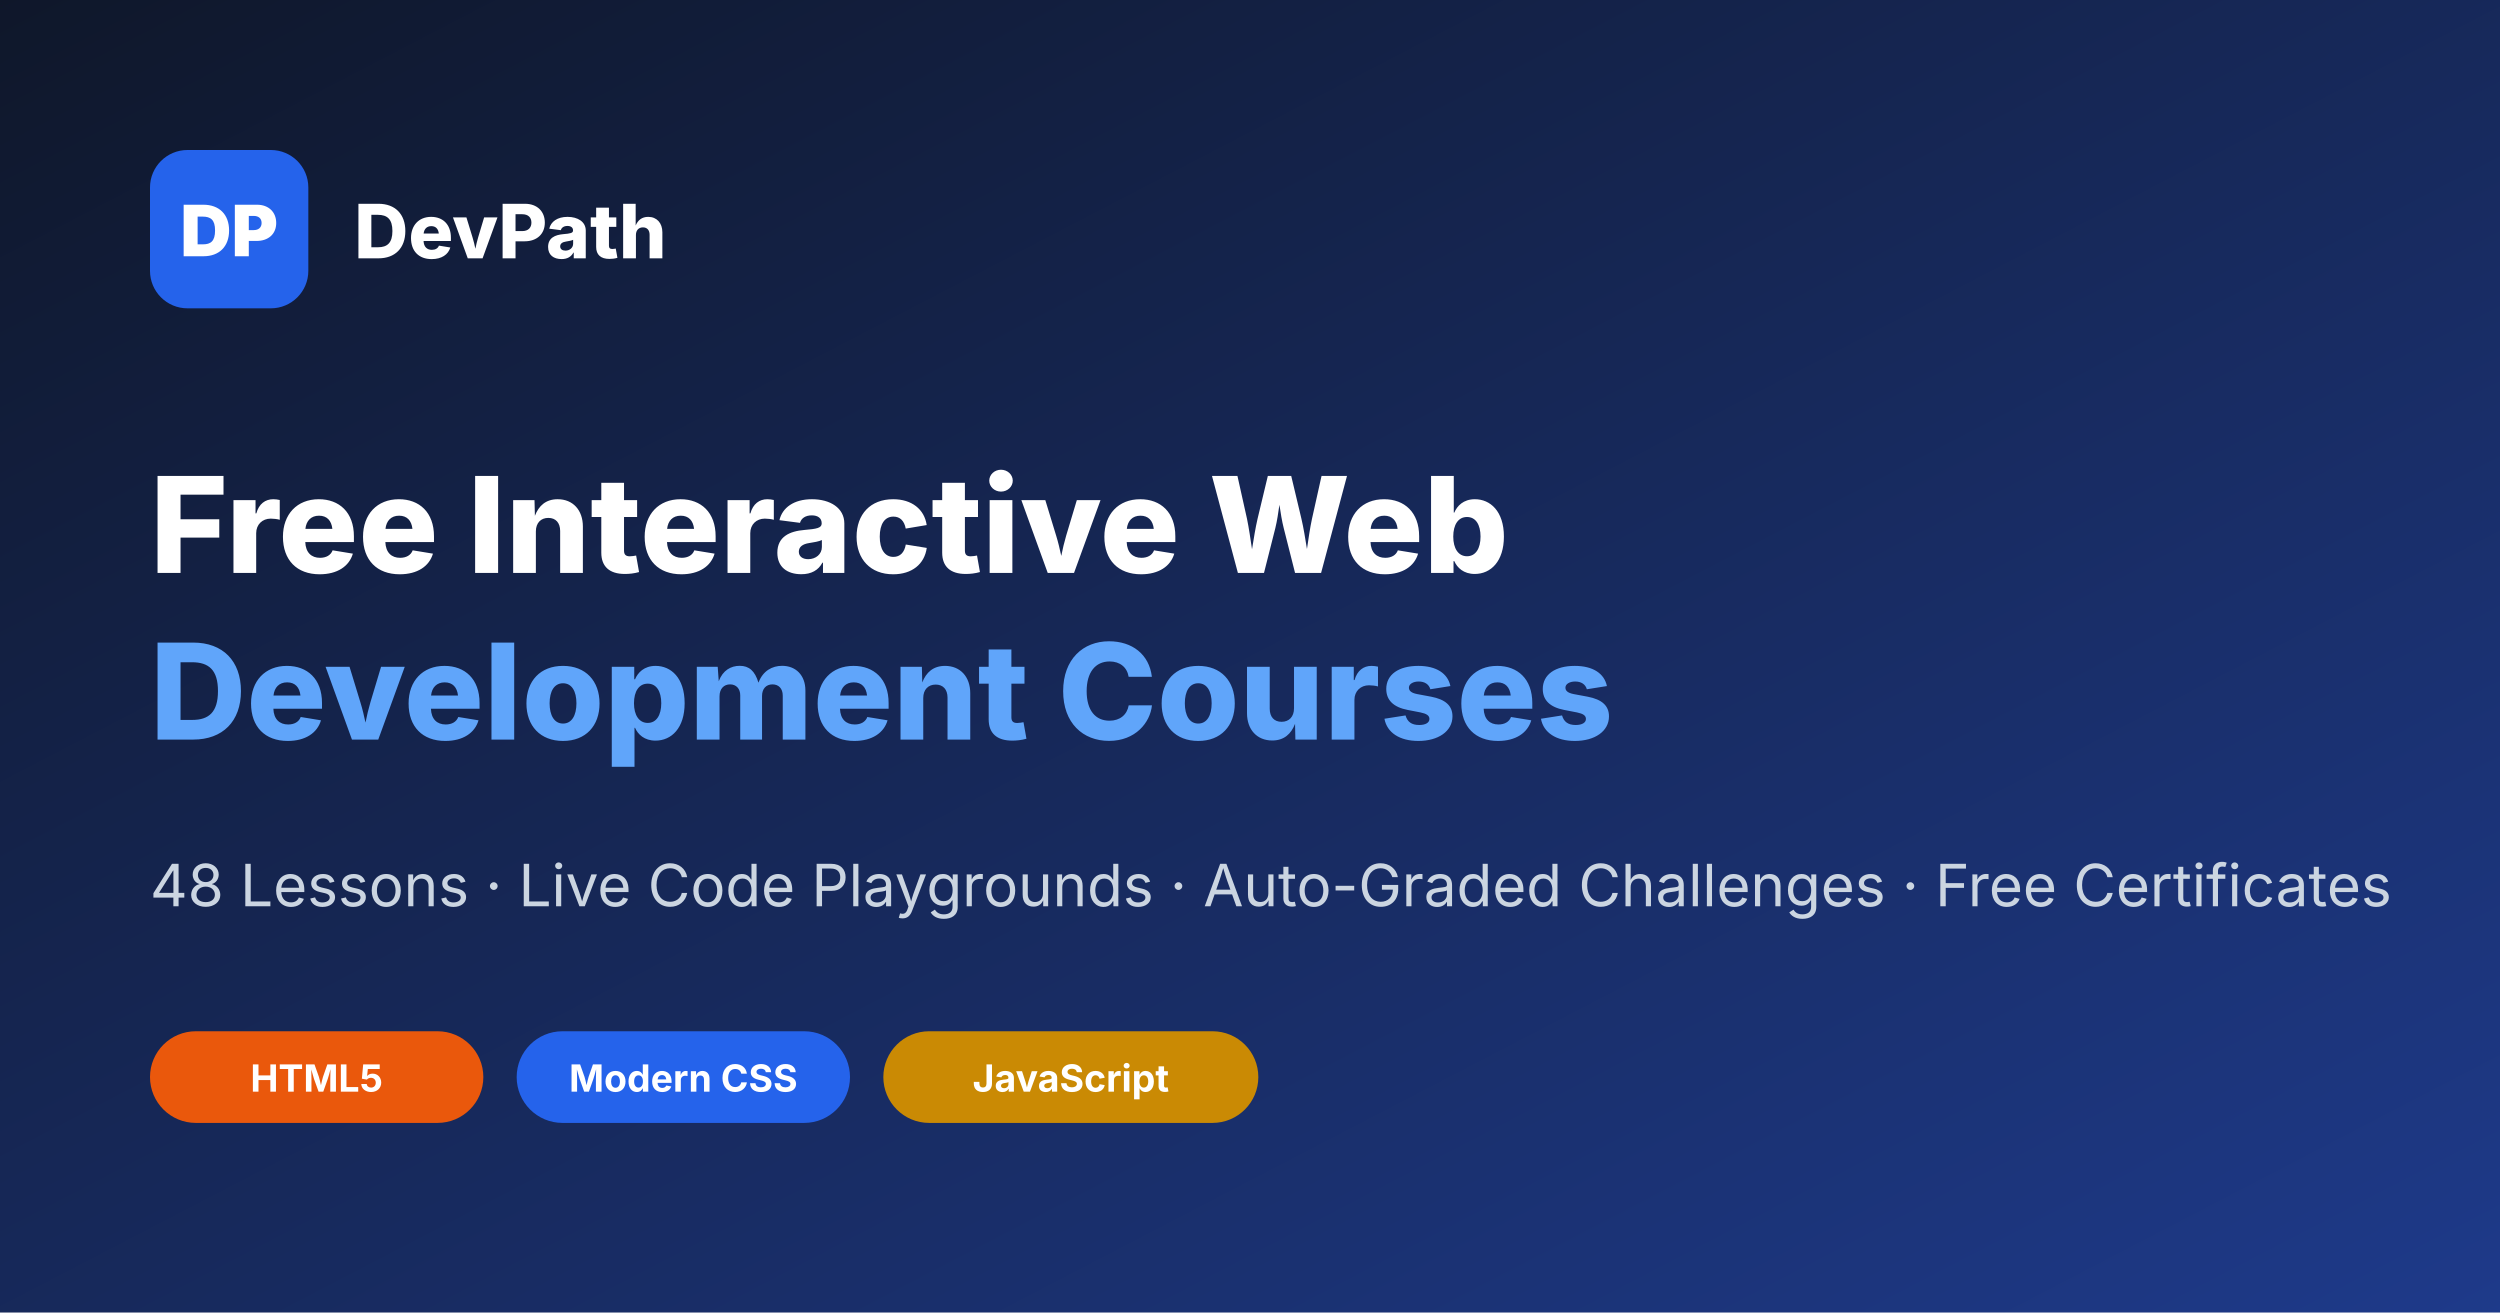
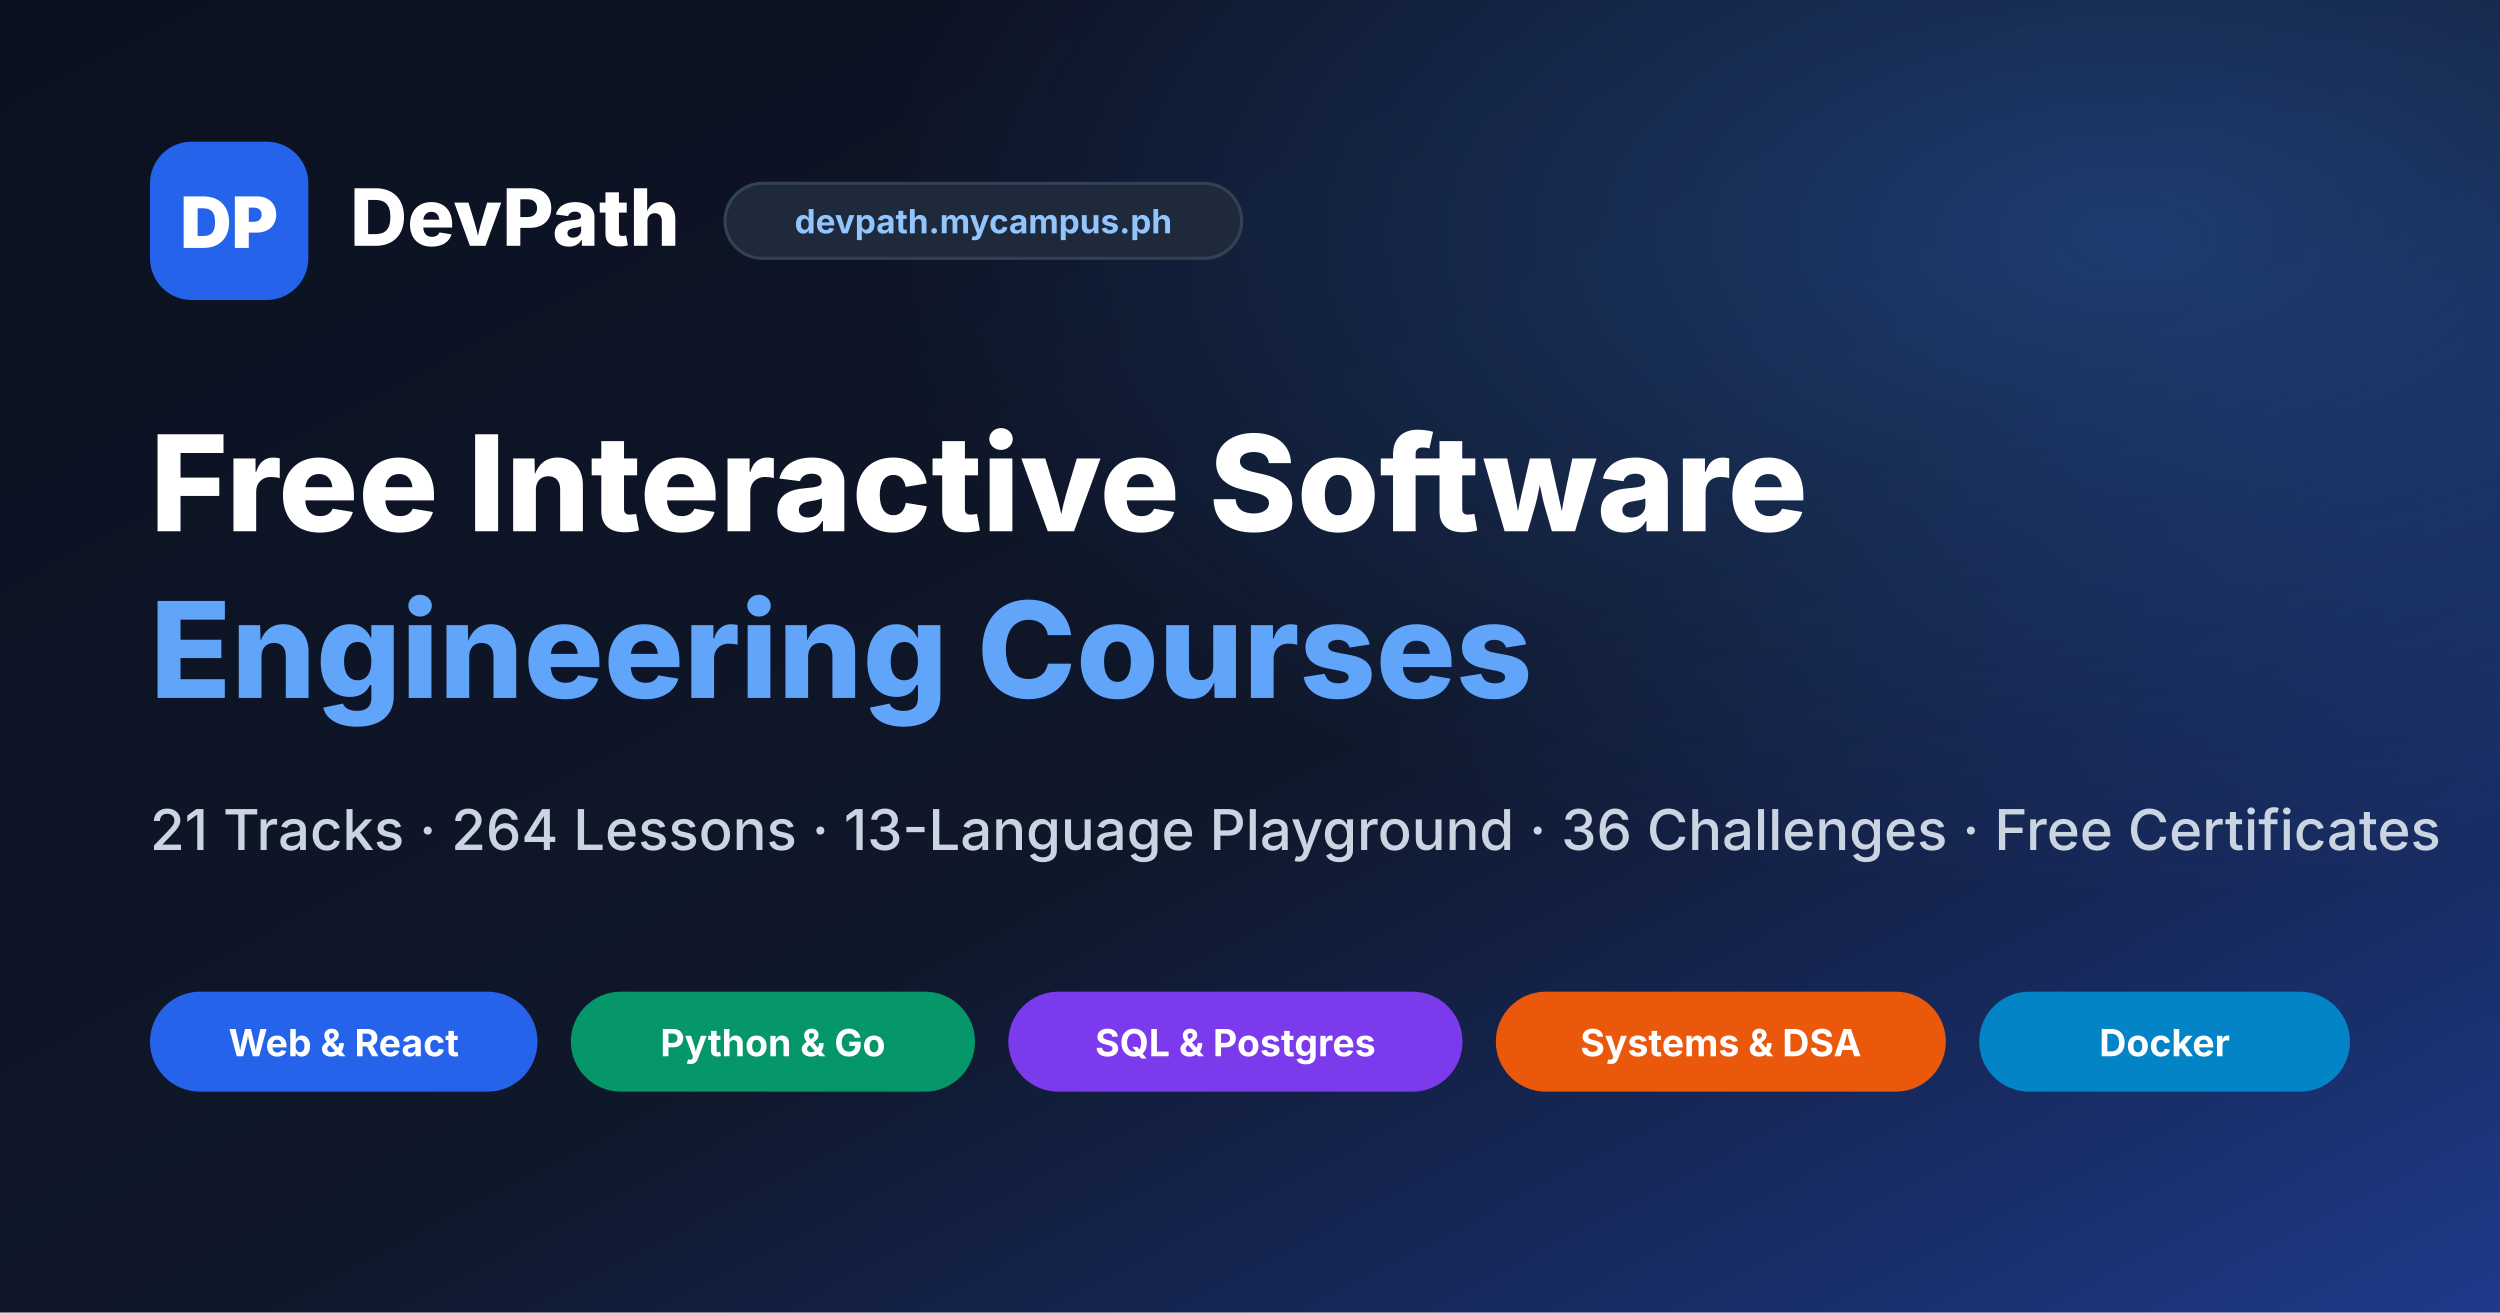
<svg xmlns="http://www.w3.org/2000/svg" width="1200" height="630" viewBox="0 0 1200 630">
  <defs>
-     <linearGradient id="g" x1="0" y1="0" x2="1" y2="1">
-       <stop offset="0%" stop-color="#0f172a" />
+     <linearGradient id="bg" x1="0" y1="0" x2="1" y2="1">
+       <stop offset="0%" stop-color="#0b1120" />
+       <stop offset="55%" stop-color="#0f172a" />
      <stop offset="100%" stop-color="#1e3a8a" />
    </linearGradient>
+     <radialGradient id="glow" cx="85%" cy="18%" r="50%">
+       <stop offset="0%" stop-color="#3b82f6" stop-opacity="0.35" />
+       <stop offset="100%" stop-color="#3b82f6" stop-opacity="0" />
+     </radialGradient>
  </defs>
-   <rect width="1200" height="630" fill="url(#g)" />
-   <rect x="72" y="72" width="76" height="76" rx="18" fill="#2563eb" />
-   <text x="110" y="123" text-anchor="middle" fill="#ffffff" font-family="Inter, system-ui, sans-serif" font-size="34" font-weight="900">DP</text>
-   <text x="170" y="124" fill="#ffffff" font-family="Inter, system-ui, sans-serif" font-size="36" font-weight="800">DevPath</text>
-   <text x="72" y="275" fill="#ffffff" font-family="Inter, system-ui, sans-serif" font-size="64" font-weight="800">Free Interactive Web</text>
-   <text x="72" y="355" fill="#60a5fa" font-family="Inter, system-ui, sans-serif" font-size="64" font-weight="800">Development Courses</text>
-   <text x="72" y="435" fill="#cbd5e1" font-family="Inter, system-ui, sans-serif" font-size="28">48 Lessons · Live Code Playgrounds · Auto-Graded Challenges · Free Certificates</text>
-   <rect x="72" y="495" width="160" height="44" rx="22" fill="#ea580c" />
-   <text x="152" y="524" text-anchor="middle" fill="#ffffff" font-family="Inter, system-ui, sans-serif" font-size="18" font-weight="700">HTML5</text>
-   <rect x="248" y="495" width="160" height="44" rx="22" fill="#2563eb" />
-   <text x="328" y="524" text-anchor="middle" fill="#ffffff" font-family="Inter, system-ui, sans-serif" font-size="18" font-weight="700">Modern CSS</text>
-   <rect x="424" y="495" width="180" height="44" rx="22" fill="#ca8a04" />
-   <text x="514" y="524" text-anchor="middle" fill="#ffffff" font-family="Inter, system-ui, sans-serif" font-size="18" font-weight="700">JavaScript</text>
+   <rect width="1200" height="630" fill="url(#bg)" />
+   <rect width="1200" height="630" fill="url(#glow)" />
+   <rect x="72" y="68" width="76" height="76" rx="20" fill="#2563eb" />
+   <text x="110" y="119" text-anchor="middle" fill="#ffffff" font-family="Inter, -apple-system, BlinkMacSystemFont, sans-serif" font-size="34" font-weight="900">DP</text>
+   <text x="168" y="118" fill="#ffffff" font-family="Inter, -apple-system, BlinkMacSystemFont, sans-serif" font-size="38" font-weight="800">DevPath</text>
+   <rect x="348" y="88" width="248" height="36" rx="18" fill="#1e293b" stroke="#334155" stroke-width="1.5" />
+   <text x="472" y="112" text-anchor="middle" fill="#93c5fd" font-family="Inter, -apple-system, BlinkMacSystemFont, sans-serif" font-size="16" font-weight="700">devpath.mycampus.ph</text>
+   <text x="72" y="255" fill="#ffffff" font-family="Inter, -apple-system, BlinkMacSystemFont, sans-serif" font-size="64" font-weight="800">Free Interactive Software</text>
+   <text x="72" y="335" fill="#60a5fa" font-family="Inter, -apple-system, BlinkMacSystemFont, sans-serif" font-size="64" font-weight="800">Engineering Courses</text>
+   <text x="72" y="408" fill="#cbd5e1" font-family="Inter, -apple-system, BlinkMacSystemFont, sans-serif" font-size="27" font-weight="500">21 Tracks · 264 Lessons · 13-Language Playground · 36 Challenges · Free Certificates</text>
+   <rect x="72" y="476" width="186" height="48" rx="24" fill="#2563eb" />
+   <text x="165" y="507" text-anchor="middle" fill="#ffffff" font-family="Inter, -apple-system, BlinkMacSystemFont, sans-serif" font-size="18" font-weight="700">Web &amp; React</text>
+   <rect x="274" y="476" width="194" height="48" rx="24" fill="#059669" />
+   <text x="371" y="507" text-anchor="middle" fill="#ffffff" font-family="Inter, -apple-system, BlinkMacSystemFont, sans-serif" font-size="18" font-weight="700">Python &amp; Go</text>
+   <rect x="484" y="476" width="218" height="48" rx="24" fill="#7c3aed" />
+   <text x="593" y="507" text-anchor="middle" fill="#ffffff" font-family="Inter, -apple-system, BlinkMacSystemFont, sans-serif" font-size="18" font-weight="700">SQL &amp; Postgres</text>
+   <rect x="718" y="476" width="216" height="48" rx="24" fill="#ea580c" />
+   <text x="826" y="507" text-anchor="middle" fill="#ffffff" font-family="Inter, -apple-system, BlinkMacSystemFont, sans-serif" font-size="18" font-weight="700">Systems &amp; DSA</text>
+   <rect x="950" y="476" width="178" height="48" rx="24" fill="#0284c7" />
+   <text x="1039" y="507" text-anchor="middle" fill="#ffffff" font-family="Inter, -apple-system, BlinkMacSystemFont, sans-serif" font-size="18" font-weight="700">Docker</text>
</svg>
